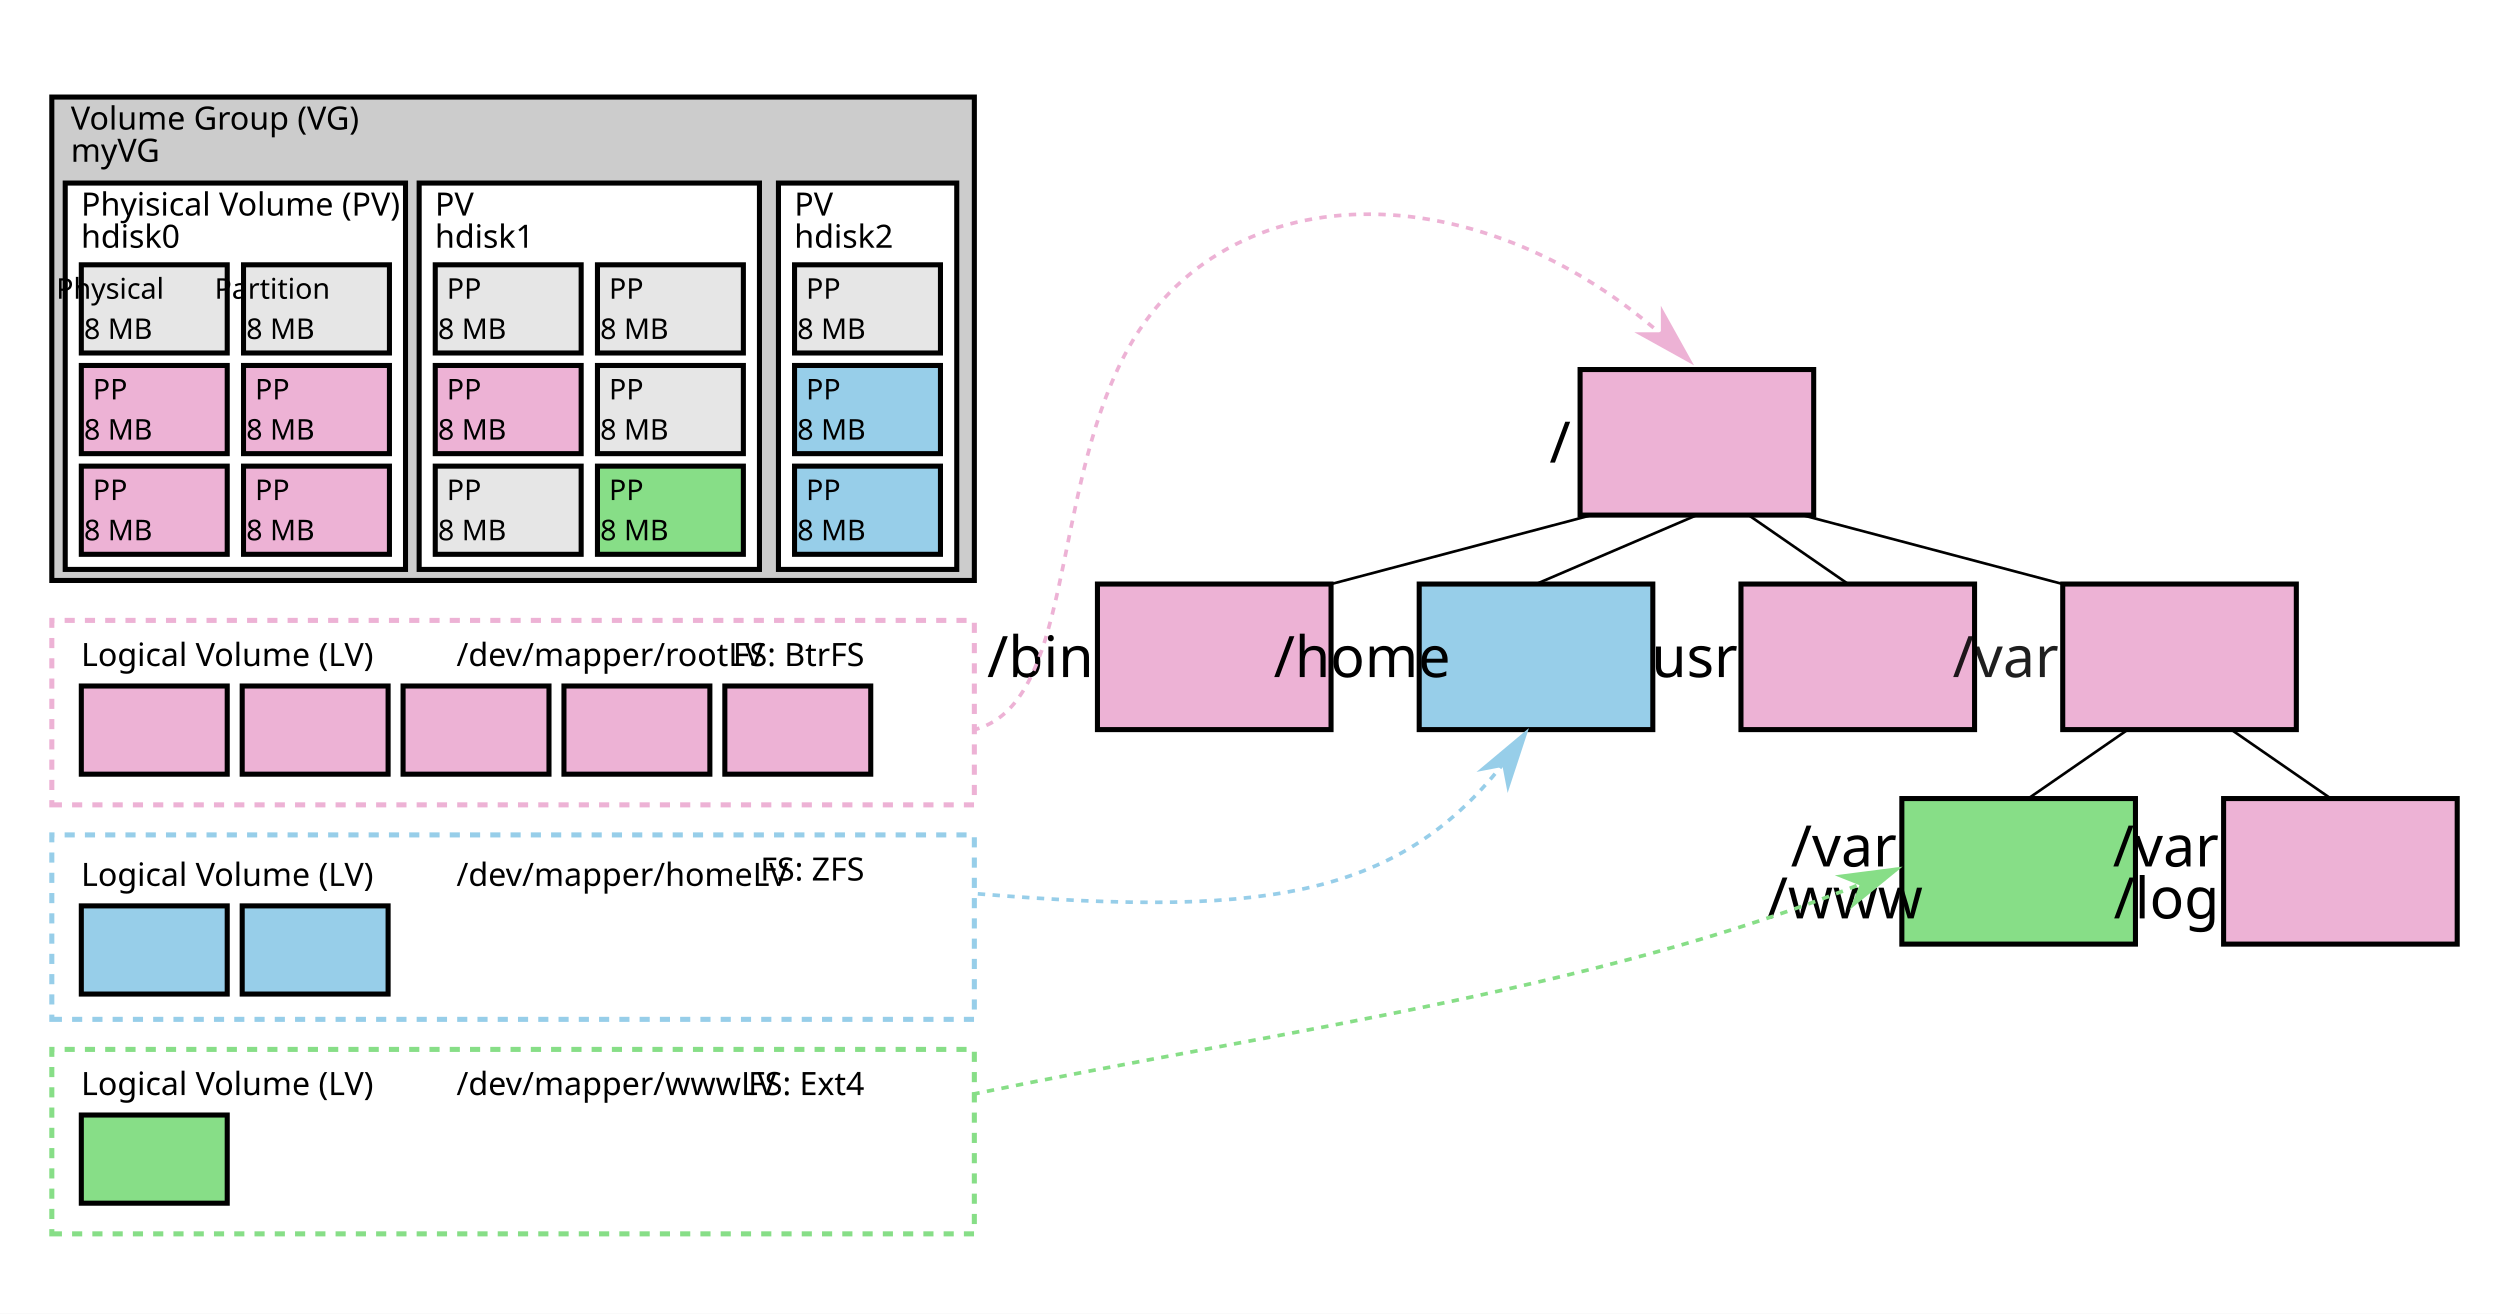
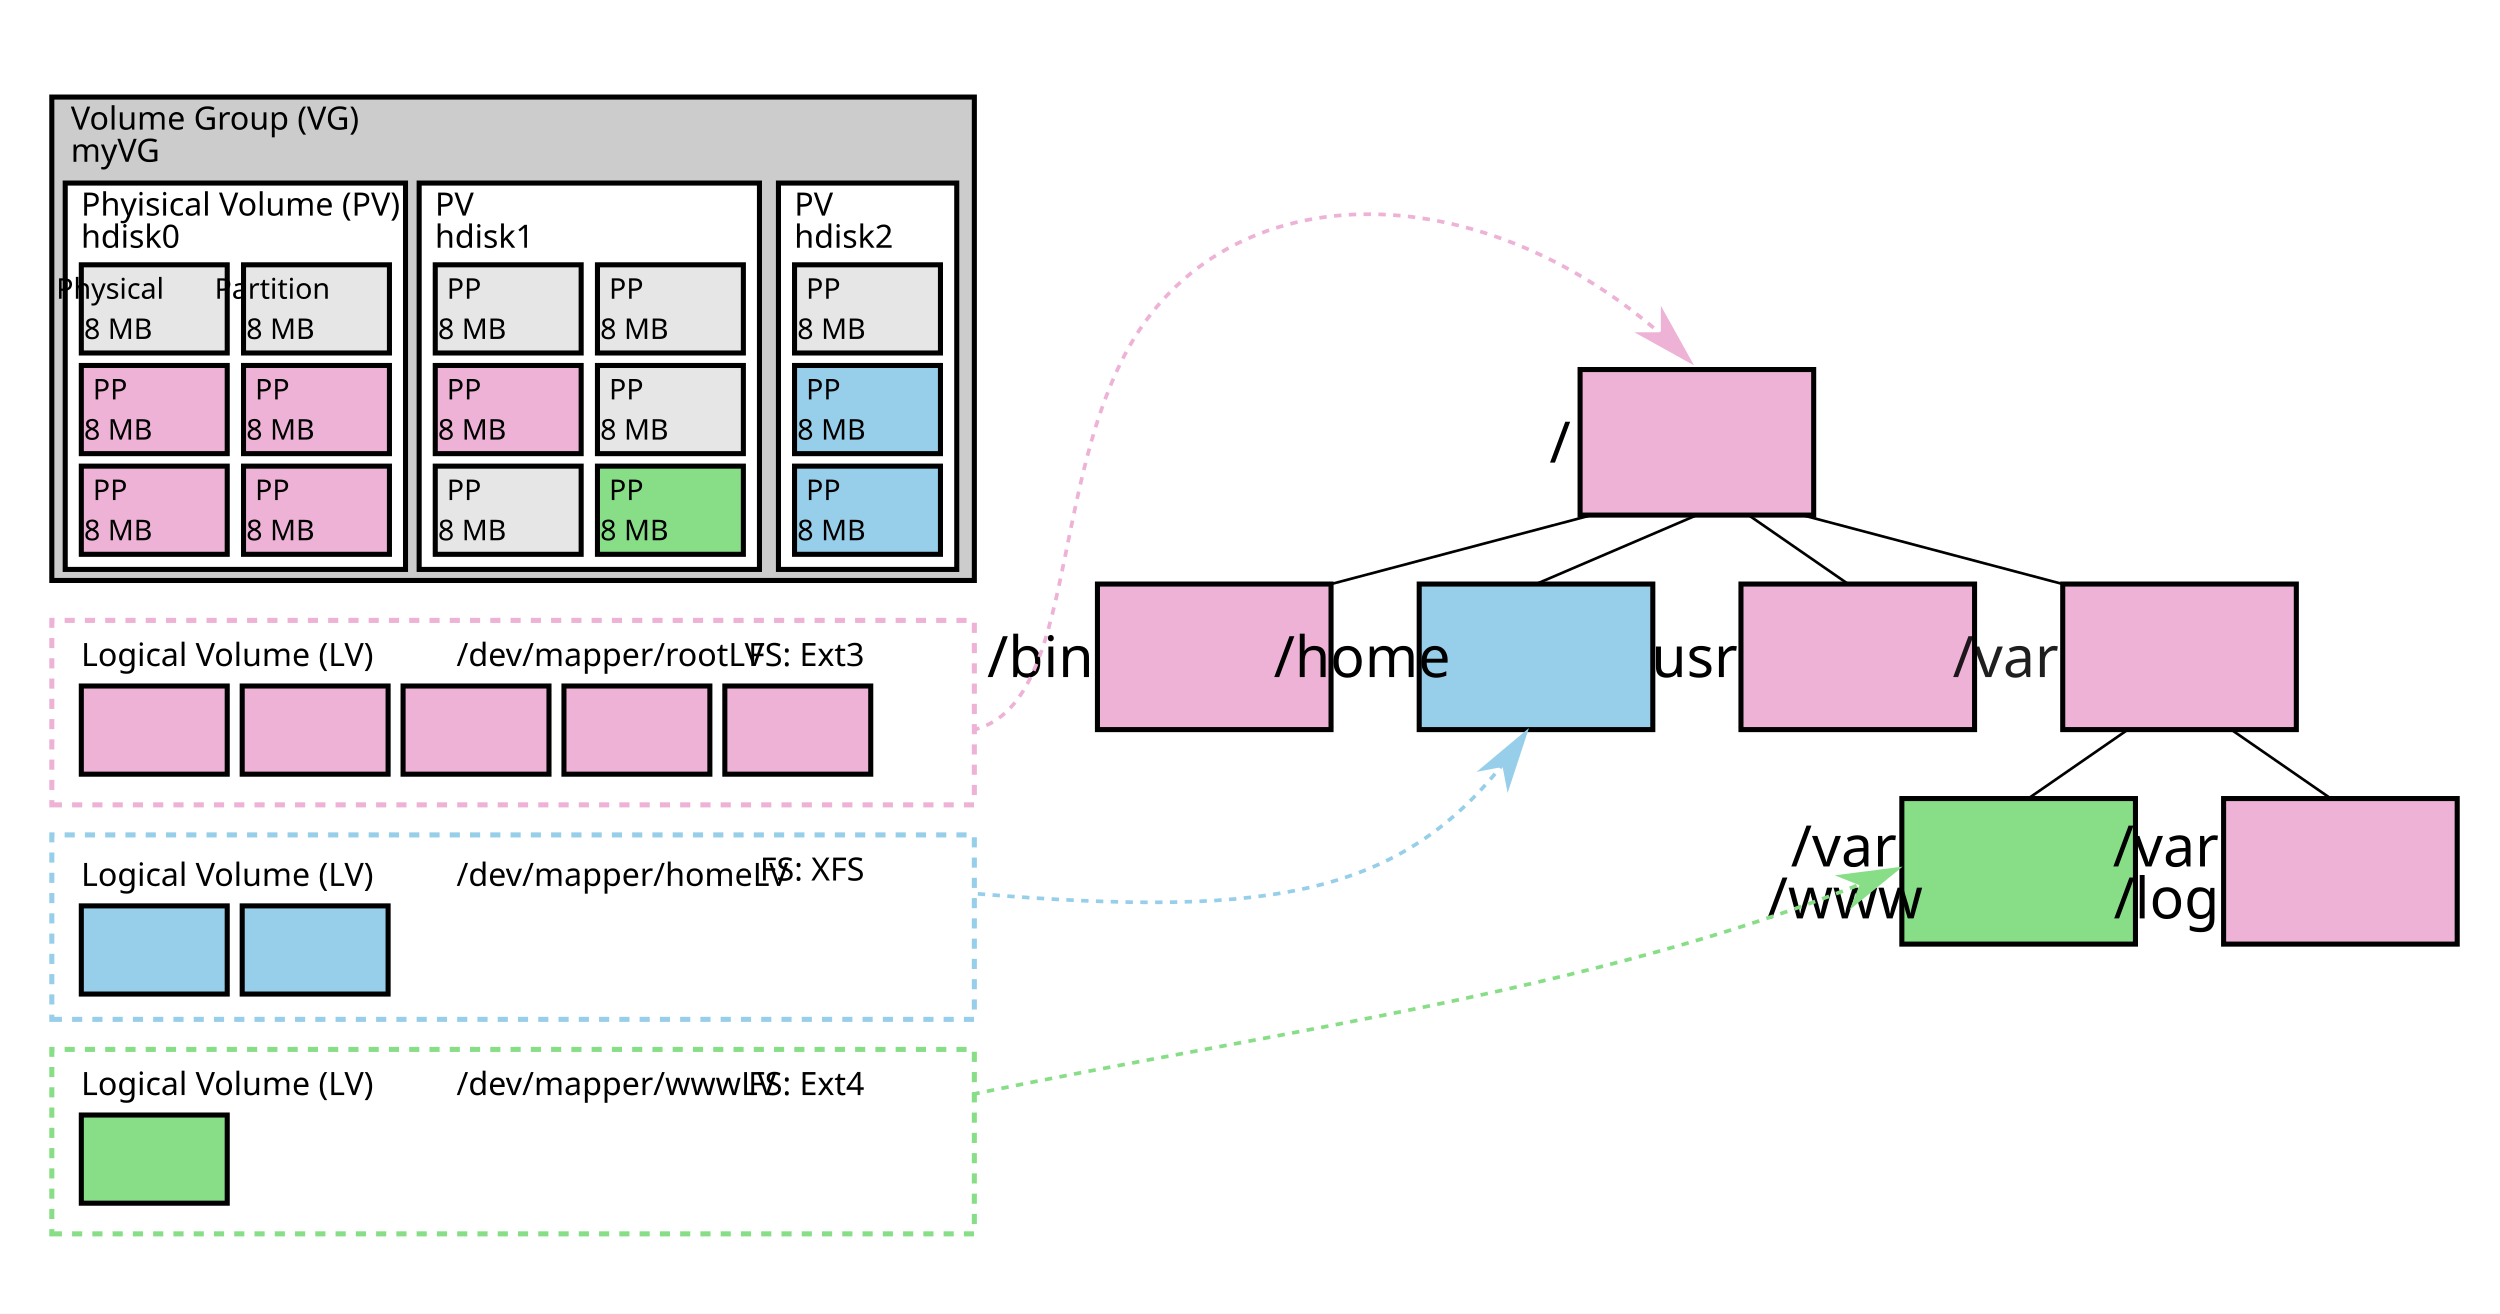
<svg xmlns="http://www.w3.org/2000/svg" width="246.69mm" height="129.626mm" viewBox="0 0 246.69 129.626" version="1.1" id="svg1640">
  <defs id="defs1634">
    <marker style="overflow:visible" id="marker5294" refX="0" refY="0" orient="auto">
      <path transform="matrix(-0.8,0,0,-0.8,-10,0)" style="fill:#edb2d5;fill-opacity:1;fill-rule:evenodd;stroke:#edb2d5;stroke-width:1pt;stroke-opacity:1" d="M 0,0 5,-5 -12.5,0 5,5 Z" id="path5292" />
    </marker>
    <marker style="overflow:visible" id="marker5272" refX="0" refY="0" orient="auto">
      <path transform="matrix(-0.8,0,0,-0.8,-10,0)" style="fill:#87de87;fill-opacity:1;fill-rule:evenodd;stroke:#87de87;stroke-width:1pt;stroke-opacity:1" d="M 0,0 5,-5 -12.5,0 5,5 Z" id="path5270" />
    </marker>
    <marker orient="auto" refY="0" refX="0" id="Arrow1Lend" style="overflow:visible">
      <path id="path2198" d="M 0,0 5,-5 -12.5,0 5,5 Z" style="fill:#97cee9;fill-opacity:1;fill-rule:evenodd;stroke:#97cee9;stroke-width:1pt;stroke-opacity:1" transform="matrix(-0.8,0,0,-0.8,-10,0)" />
    </marker>
  </defs>
  <g id="layer1" transform="translate(-33.94323,-164.4666)">
    <g id="g5207">
      <rect y="164.467" x="33.943" height="129.626" width="246.69" id="rect4825" style="opacity:1;fill:#ffffff;fill-opacity:1;stroke:none;stroke-width:0.5;stroke-miterlimit:4;stroke-dasharray:1, 1;stroke-dashoffset:0;stroke-opacity:1" />
      <g transform="translate(118.5597,-31.07307)" id="g4904">
        <rect style="opacity:1;fill:#edb2d5;fill-opacity:1;stroke:#000000;stroke-width:0.5;stroke-miterlimit:4;stroke-dasharray:none;stroke-dashoffset:0;stroke-opacity:1" id="rect21676" width="23.051" height="14.363" x="71.3" y="232.004" />
        <text xml:space="preserve" x="82.824" y="241.184" id="text21680">
          <tspan id="tspan21678" style="font-style:normal;font-variant:normal;font-weight:normal;font-stretch:normal;font-size:5.644px;line-height:0;font-family:'Avenir LT 45 Book';-inkscape-font-specification:'Avenir LT 45 Book, ';text-align:center;text-anchor:middle" x="82.824" y="241.184">/</tspan>
        </text>
        <g id="g4813">
          <rect style="opacity:1;fill:#edb2d5;fill-opacity:1;stroke:#000000;stroke-width:0.5;stroke-miterlimit:4;stroke-dasharray:none;stroke-dashoffset:0;stroke-opacity:1" id="rect21670" width="23.051" height="14.363" x="23.675" y="253.171" />
          <text xml:space="preserve" x="35.199" y="262.351" id="text21684" style="font-style:normal;font-variant:normal;font-weight:normal;font-stretch:normal;font-family:'Envy Code R';-inkscape-font-specification:'Envy Code R'">
            <tspan id="tspan21682" style="font-style:normal;font-variant:normal;font-weight:normal;font-stretch:normal;font-size:5.644px;line-height:0;font-family:'Envy Code R';-inkscape-font-specification:'Envy Code R';text-align:center;text-anchor:middle" x="35.199" y="262.351">/bin</tspan>
          </text>
        </g>
        <g id="g4779" transform="translate(31.75)">
          <rect y="253.171" x="55.425" height="14.363" width="23.051" id="rect21672" style="opacity:1;fill:#edb2d5;fill-opacity:1;stroke:#000000;stroke-width:0.5;stroke-miterlimit:4;stroke-dasharray:none;stroke-dashoffset:0;stroke-opacity:1" />
          <text id="text21688" y="262.351" x="66.949" xml:space="preserve" style="font-style:normal;font-variant:normal;font-weight:normal;font-stretch:normal;font-family:'Envy Code R';-inkscape-font-specification:'Envy Code R'">
            <tspan y="262.351" x="66.949" style="font-style:normal;font-variant:normal;font-weight:normal;font-stretch:normal;font-size:5.644px;line-height:0;font-family:'Envy Code R';-inkscape-font-specification:'Envy Code R';text-align:center;text-anchor:middle" id="tspan21686">/usr</tspan>
          </text>
        </g>
        <g id="g4784" transform="translate(-31.75)">
          <rect y="253.171" x="87.175" height="14.363" width="23.051" id="rect21702" style="opacity:1;fill:#97cee9;fill-opacity:1;stroke:#000000;stroke-width:0.5;stroke-miterlimit:4;stroke-dasharray:none;stroke-dashoffset:0;stroke-opacity:1" />
          <text xml:space="preserve" x="98.699" y="262.351" id="text21692" style="font-style:normal;font-variant:normal;font-weight:normal;font-stretch:normal;font-family:'Envy Code R';-inkscape-font-specification:'Envy Code R'">
            <tspan id="tspan21690" style="font-style:normal;font-variant:normal;font-weight:normal;font-stretch:normal;font-size:5.644px;line-height:0;font-family:'Envy Code R';-inkscape-font-specification:'Envy Code R';text-align:center;text-anchor:middle" x="98.699" y="262.351">/home</tspan>
          </text>
        </g>
        <g id="g2755-0" transform="translate(39.68751,74.08334)">
          <path style="fill:none;fill-rule:evenodd;stroke:#000000;stroke-width:0.265px;stroke-linecap:butt;stroke-linejoin:miter;stroke-opacity:1" d="M 32.753,172.284 7.039,179.088" id="path2742-6" />
          <path style="fill:none;fill-rule:evenodd;stroke:#000000;stroke-width:0.265px;stroke-linecap:butt;stroke-linejoin:miter;stroke-opacity:1" d="m 48.232,172.284 9.839,6.804" id="path2744-26" />
          <path id="path2750-1" d="m 43.139,172.284 -15.875,6.804" style="fill:none;fill-rule:evenodd;stroke:#000000;stroke-width:0.265px;stroke-linecap:butt;stroke-linejoin:miter;stroke-opacity:1" />
          <path id="path4823" d="m 53.524,172.284 25.714,6.804" style="fill:none;fill-rule:evenodd;stroke:#000000;stroke-width:0.265px;stroke-linecap:butt;stroke-linejoin:miter;stroke-opacity:1" />
        </g>
        <g id="g4808" transform="translate(31.75)">
          <rect y="274.338" x="71.3" height="14.363" width="23.051" id="rect21696" style="opacity:1;fill:#87de87;fill-opacity:1;stroke:#000000;stroke-width:0.5;stroke-miterlimit:4;stroke-dasharray:none;stroke-dashoffset:0;stroke-opacity:1" />
          <text id="text21710" y="286.163" x="82.824" xml:space="preserve" style="font-style:normal;font-variant:normal;font-weight:normal;font-stretch:normal;font-family:'Envy Code R';-inkscape-font-specification:'Envy Code R'">
            <tspan y="286.163" x="82.824" style="font-style:normal;font-variant:normal;font-weight:normal;font-stretch:normal;font-size:5.644px;line-height:0;font-family:'Envy Code R';-inkscape-font-specification:'Envy Code R';text-align:center;text-anchor:middle" id="tspan21708">/www</tspan>
          </text>
          <text style="font-style:normal;font-variant:normal;font-weight:normal;font-stretch:normal;font-size:12px;font-family:'Envy Code R';-inkscape-font-specification:'Envy Code R';stroke-width:1" xml:space="preserve" x="82.725" y="281.041" id="text21692-8">
            <tspan id="tspan21690-4" style="font-style:normal;font-variant:normal;font-weight:normal;font-stretch:normal;font-size:5.644px;line-height:0;font-family:'Envy Code R';-inkscape-font-specification:'Envy Code R';text-align:center;text-anchor:middle;stroke-width:1" x="82.725" y="281.041">/var</tspan>
          </text>
        </g>
        <g id="g4801" transform="translate(31.75)">
          <rect y="274.338" x="103.05" height="14.363" width="23.051" id="rect21700" style="opacity:1;fill:#edb2d5;fill-opacity:1;stroke:#000000;stroke-width:0.5;stroke-miterlimit:4;stroke-dasharray:none;stroke-dashoffset:0;stroke-opacity:1" />
          <text id="text21718" y="286.163" x="114.574" xml:space="preserve" style="font-style:normal;font-variant:normal;font-weight:normal;font-stretch:normal;font-family:'Envy Code R';-inkscape-font-specification:'Envy Code R'">
            <tspan y="286.163" x="114.574" style="font-style:normal;font-variant:normal;font-weight:normal;font-stretch:normal;font-size:5.644px;line-height:0;font-family:'Envy Code R';-inkscape-font-specification:'Envy Code R';text-align:center;text-anchor:middle" id="tspan21716">/log</tspan>
          </text>
          <text style="font-style:normal;font-variant:normal;font-weight:normal;font-stretch:normal;font-size:12px;font-family:'Envy Code R';-inkscape-font-specification:'Envy Code R';stroke-width:1" xml:space="preserve" x="114.503" y="281.041" id="text21772">
            <tspan id="tspan21770" style="font-style:normal;font-variant:normal;font-weight:normal;font-stretch:normal;font-size:5.644px;line-height:0;font-family:'Envy Code R';-inkscape-font-specification:'Envy Code R';text-align:center;text-anchor:middle;stroke-width:1" x="114.503" y="281.041">/var</tspan>
          </text>
        </g>
        <path style="fill:none;fill-rule:evenodd;stroke:#000000;stroke-width:0.265px;stroke-linecap:butt;stroke-linejoin:miter;stroke-opacity:1" d="m 125.357,267.534 -9.839,6.804" id="path2742-7" />
        <path style="fill:none;fill-rule:evenodd;stroke:#000000;stroke-width:0.265px;stroke-linecap:butt;stroke-linejoin:miter;stroke-opacity:1" d="m 135.545,267.534 9.839,6.804" id="path2744-9" />
        <g transform="translate(63.5)" id="g4821" style="fill:#ff2727;fill-opacity:0.282">
          <rect style="opacity:1;fill:#edb2d5;fill-opacity:1;stroke:#000000;stroke-width:0.5;stroke-miterlimit:4;stroke-dasharray:none;stroke-dashoffset:0;stroke-opacity:1" id="rect4815" width="23.051" height="14.363" x="55.425" y="253.171" />
          <text xml:space="preserve" x="66.949" y="262.351" id="text4819" style="font-style:normal;font-variant:normal;font-weight:normal;font-stretch:normal;font-family:'Envy Code R';-inkscape-font-specification:'Envy Code R';fill:#000000;fill-opacity:0.877">
            <tspan id="tspan4817" style="font-style:normal;font-variant:normal;font-weight:normal;font-stretch:normal;font-size:5.644px;line-height:0;font-family:'Envy Code R';-inkscape-font-specification:'Envy Code R';text-align:center;text-anchor:middle;fill:#000000;fill-opacity:0.877" x="66.949" y="262.351">/var</tspan>
          </text>
        </g>
      </g>
      <g id="g5015">
        <path style="opacity:1;fill:#cccccc;fill-opacity:1;stroke:#000000;stroke-width:0.5;stroke-miterlimit:4;stroke-dasharray:none;stroke-dashoffset:0;stroke-opacity:1" d="m 39.056,174.044 h 91.032 v 47.701 H 39.056 Z" id="rect21572" />
        <text id="text21576" y="177.253" x="40.933" xml:space="preserve" style="font-size:3.175px;text-align:start;text-anchor:start;stroke-width:1">
          <tspan y="177.253" x="40.933" style="font-style:normal;font-variant:normal;font-weight:normal;font-stretch:normal;font-size:3.175px;line-height:0;font-family:'Avenir LT 45 Book';-inkscape-font-specification:'Avenir LT 45 Book, ';text-align:start;text-anchor:start;stroke-width:1" id="tspan21574">Volume Group (VG)</tspan>
        </text>
        <path id="path4297" d="m 40.379,182.53 h 33.579 v 38.125 H 40.379 Z" style="opacity:1;fill:#ffffff;fill-opacity:1;stroke:#000000;stroke-width:0.5;stroke-miterlimit:4;stroke-dasharray:none;stroke-dashoffset:0;stroke-opacity:1" />
        <path style="opacity:1;fill:#ffffff;fill-opacity:1;stroke:#000000;stroke-width:0.5;stroke-miterlimit:4;stroke-dasharray:none;stroke-dashoffset:0;stroke-opacity:1" d="m 75.304,182.53 h 33.579 v 38.125 H 75.304 Z" id="path4299" />
        <path id="path4301" d="m 110.758,182.53 h 17.593 v 38.125 h -17.593 z" style="opacity:1;fill:#ffffff;fill-opacity:1;stroke:#000000;stroke-width:0.5;stroke-miterlimit:4;stroke-dasharray:none;stroke-dashoffset:0;stroke-opacity:1" />
        <path style="opacity:1;fill:#edb2d5;fill-opacity:1;stroke:#000000;stroke-width:0.5;stroke-miterlimit:4;stroke-dasharray:none;stroke-dashoffset:0;stroke-opacity:1" d="m 41.967,210.463 h 14.398 v 8.701 h -14.398 z" id="path4303" />
        <path id="path4305" d="m 57.973,210.463 h 14.398 v 8.701 H 57.973 Z" style="opacity:1;fill:#edb2d5;fill-opacity:1;stroke:#000000;stroke-width:0.5;stroke-miterlimit:4;stroke-dasharray:none;stroke-dashoffset:0;stroke-opacity:1" />
        <path id="path4307" d="m 41.967,200.53 h 14.398 v 8.701 h -14.398 z" style="opacity:1;fill:#edb2d5;fill-opacity:1;stroke:#000000;stroke-width:0.5;stroke-miterlimit:4;stroke-dasharray:none;stroke-dashoffset:0;stroke-opacity:1" />
        <path style="opacity:1;fill:#edb2d5;fill-opacity:1;stroke:#000000;stroke-width:0.5;stroke-miterlimit:4;stroke-dasharray:none;stroke-dashoffset:0;stroke-opacity:1" d="m 57.973,200.53 h 14.398 v 8.701 H 57.973 Z" id="path4309" />
        <path style="opacity:1;fill:#e6e6e6;fill-opacity:1;stroke:#000000;stroke-width:0.5;stroke-miterlimit:4;stroke-dasharray:none;stroke-dashoffset:0;stroke-opacity:1" d="m 41.967,190.597 h 14.398 v 8.701 h -14.398 z" id="path4311" />
        <path id="path4313" d="m 57.973,190.597 h 14.398 v 8.701 H 57.973 Z" style="opacity:1;fill:#e6e6e6;fill-opacity:1;stroke:#000000;stroke-width:0.5;stroke-miterlimit:4;stroke-dasharray:none;stroke-dashoffset:0;stroke-opacity:1" />
        <path style="opacity:1;fill:#e6e6e6;fill-opacity:1;stroke:#000000;stroke-width:0.5;stroke-miterlimit:4;stroke-dasharray:none;stroke-dashoffset:0;stroke-opacity:1" d="m 76.892,210.463 h 14.398 v 8.701 h -14.398 z" id="path4303-3" />
        <path id="path4305-5" d="m 92.898,210.463 h 14.398 v 8.701 H 92.898 Z" style="opacity:1;fill:#87de87;fill-opacity:1;stroke:#000000;stroke-width:0.5;stroke-miterlimit:4;stroke-dasharray:none;stroke-dashoffset:0;stroke-opacity:1" />
        <path id="path4307-6" d="m 76.892,200.53 h 14.398 v 8.701 h -14.398 z" style="opacity:1;fill:#edb2d5;fill-opacity:1;stroke:#000000;stroke-width:0.5;stroke-miterlimit:4;stroke-dasharray:none;stroke-dashoffset:0;stroke-opacity:1" />
        <path style="opacity:1;fill:#e6e6e6;fill-opacity:1;stroke:#000000;stroke-width:0.5;stroke-miterlimit:4;stroke-dasharray:none;stroke-dashoffset:0;stroke-opacity:1" d="m 92.898,200.53 h 14.398 v 8.701 H 92.898 Z" id="path4309-2" />
        <path style="opacity:1;fill:#e6e6e6;fill-opacity:1;stroke:#000000;stroke-width:0.5;stroke-miterlimit:4;stroke-dasharray:none;stroke-dashoffset:0;stroke-opacity:1" d="m 76.892,190.597 h 14.398 v 8.701 h -14.398 z" id="path4311-9" />
        <path id="path4313-1" d="m 92.898,190.597 h 14.398 v 8.701 H 92.898 Z" style="opacity:1;fill:#e6e6e6;fill-opacity:1;stroke:#000000;stroke-width:0.5;stroke-miterlimit:4;stroke-dasharray:none;stroke-dashoffset:0;stroke-opacity:1" />
        <path id="path4366" d="m 112.346,210.463 h 14.398 v 8.701 H 112.346 Z" style="opacity:1;fill:#97cee9;fill-opacity:1;stroke:#000000;stroke-width:0.5;stroke-miterlimit:4;stroke-dasharray:none;stroke-dashoffset:0;stroke-opacity:1" />
        <path style="opacity:1;fill:#97cee9;fill-opacity:1;stroke:#000000;stroke-width:0.5;stroke-miterlimit:4;stroke-dasharray:none;stroke-dashoffset:0;stroke-opacity:1" d="m 112.346,200.53 h 14.398 v 8.701 H 112.346 Z" id="path4370" />
        <path id="path4374" d="m 112.346,190.597 h 14.398 v 8.701 H 112.346 Z" style="opacity:1;fill:#e6e6e6;fill-opacity:1;stroke:#000000;stroke-width:0.5;stroke-miterlimit:4;stroke-dasharray:none;stroke-dashoffset:0;stroke-opacity:1" />
        <text style="font-size:3.175px;text-align:start;text-anchor:start;stroke-width:1" xml:space="preserve" x="41.941" y="185.738" id="text4430">
          <tspan id="tspan4428" style="font-style:normal;font-variant:normal;font-weight:normal;font-stretch:normal;font-size:3.175px;line-height:0;font-family:'Avenir LT 45 Book';-inkscape-font-specification:'Avenir LT 45 Book, ';text-align:start;text-anchor:start;stroke-width:1" x="41.941" y="185.738">Phyisical Volume (PV)</tspan>
        </text>
        <text id="text4434" y="185.738" x="76.866" xml:space="preserve" style="font-size:3.175px;text-align:start;text-anchor:start;stroke-width:1">
          <tspan y="185.738" x="76.866" style="font-style:normal;font-variant:normal;font-weight:normal;font-stretch:normal;font-size:3.175px;line-height:0;font-family:'Avenir LT 45 Book';-inkscape-font-specification:'Avenir LT 45 Book, ';text-align:start;text-anchor:start;stroke-width:1" id="tspan4432">PV</tspan>
        </text>
        <text style="font-size:3.175px;text-align:start;text-anchor:start;stroke-width:1" xml:space="preserve" x="112.32" y="185.738" id="text4438">
          <tspan id="tspan4436" style="font-style:normal;font-variant:normal;font-weight:normal;font-stretch:normal;font-size:3.175px;line-height:0;font-family:'Avenir LT 45 Book';-inkscape-font-specification:'Avenir LT 45 Book, ';text-align:start;text-anchor:start;stroke-width:1" x="112.32" y="185.738">PV</tspan>
        </text>
        <text style="font-style:normal;font-variant:normal;font-weight:normal;font-stretch:normal;font-size:3.175px;font-family:'Envy Code R';-inkscape-font-specification:'Envy Code R';text-align:start;text-anchor:start;stroke-width:1" xml:space="preserve" x="40.933" y="180.428" id="text4442">
          <tspan id="tspan4440" style="font-style:normal;font-variant:normal;font-weight:normal;font-stretch:normal;font-size:3.175px;line-height:0;font-family:'Envy Code R';-inkscape-font-specification:'Envy Code R';text-align:start;text-anchor:start;stroke-width:1" x="40.933" y="180.428">myVG</tspan>
        </text>
        <text id="text4446" y="188.913" x="41.941" xml:space="preserve" style="font-style:normal;font-variant:normal;font-weight:normal;font-stretch:normal;font-size:3.175px;font-family:'Envy Code R';-inkscape-font-specification:'Envy Code R';text-align:start;text-anchor:start;stroke-width:1">
          <tspan y="188.913" x="41.941" style="font-style:normal;font-variant:normal;font-weight:normal;font-stretch:normal;font-size:3.175px;line-height:0;font-family:'Envy Code R';-inkscape-font-specification:'Envy Code R';text-align:start;text-anchor:start;stroke-width:1" id="tspan4444">hdisk0</tspan>
        </text>
        <text style="font-style:normal;font-variant:normal;font-weight:normal;font-stretch:normal;font-size:3.175px;font-family:'Envy Code R';-inkscape-font-specification:'Envy Code R';text-align:start;text-anchor:start;stroke-width:1" xml:space="preserve" x="76.866" y="188.913" id="text4450">
          <tspan id="tspan4448" style="font-style:normal;font-variant:normal;font-weight:normal;font-stretch:normal;font-size:3.175px;line-height:0;font-family:'Envy Code R';-inkscape-font-specification:'Envy Code R';text-align:start;text-anchor:start;stroke-width:1" x="76.866" y="188.913">hdisk1</tspan>
        </text>
        <text id="text4454" y="188.913" x="112.32" xml:space="preserve" style="font-style:normal;font-variant:normal;font-weight:normal;font-stretch:normal;font-size:3.175px;font-family:'Envy Code R';-inkscape-font-specification:'Envy Code R';text-align:start;text-anchor:start;stroke-width:1">
          <tspan y="188.913" x="112.32" style="font-style:normal;font-variant:normal;font-weight:normal;font-stretch:normal;font-size:3.175px;line-height:0;font-family:'Envy Code R';-inkscape-font-specification:'Envy Code R';text-align:start;text-anchor:start;stroke-width:1" id="tspan4452">hdisk2</tspan>
        </text>
        <text id="text4462" y="193.945" x="49.175" xml:space="preserve" style="font-size:3.175px;text-align:center;text-anchor:middle;stroke-width:1">
          <tspan y="193.945" x="49.175" style="font-style:normal;font-variant:normal;font-weight:normal;font-stretch:normal;font-size:2.822px;line-height:0;font-family:'Avenir LT 45 Book';-inkscape-font-specification:'Avenir LT 45 Book, ';text-align:center;text-anchor:middle;stroke-width:1" id="tspan4464">Physical</tspan>
          <tspan y="197.914" x="49.175" style="font-style:normal;font-variant:normal;font-weight:normal;font-stretch:normal;font-size:2.822px;line-height:0;font-family:'Avenir LT 45 Book';-inkscape-font-specification:'Avenir LT 45 Book, ';text-align:center;text-anchor:middle;stroke-width:1" id="tspan4468">8 MB</tspan>
        </text>
        <text style="font-size:3.175px;text-align:center;text-anchor:middle;stroke-width:1" xml:space="preserve" x="49.175" y="203.878" id="text4474">
          <tspan id="tspan4470" style="font-style:normal;font-variant:normal;font-weight:normal;font-stretch:normal;font-size:2.822px;line-height:0;font-family:'Avenir LT 45 Book';-inkscape-font-specification:'Avenir LT 45 Book, ';text-align:center;text-anchor:middle;stroke-width:1" x="49.175" y="203.878">PP</tspan>
          <tspan id="tspan4472" style="font-style:normal;font-variant:normal;font-weight:normal;font-stretch:normal;font-size:2.822px;line-height:0;font-family:'Avenir LT 45 Book';-inkscape-font-specification:'Avenir LT 45 Book, ';text-align:center;text-anchor:middle;stroke-width:1" x="49.175" y="207.847">8 MB</tspan>
        </text>
        <text id="text4480" y="213.811" x="49.175" xml:space="preserve" style="font-size:3.175px;text-align:center;text-anchor:middle;stroke-width:1">
          <tspan y="213.811" x="49.175" style="font-style:normal;font-variant:normal;font-weight:normal;font-stretch:normal;font-size:2.822px;line-height:0;font-family:'Avenir LT 45 Book';-inkscape-font-specification:'Avenir LT 45 Book, ';text-align:center;text-anchor:middle;stroke-width:1" id="tspan4476">PP</tspan>
          <tspan y="217.78" x="49.175" style="font-style:normal;font-variant:normal;font-weight:normal;font-stretch:normal;font-size:2.822px;line-height:0;font-family:'Avenir LT 45 Book';-inkscape-font-specification:'Avenir LT 45 Book, ';text-align:center;text-anchor:middle;stroke-width:1" id="tspan4478">8 MB</tspan>
        </text>
        <text style="font-size:3.175px;text-align:center;text-anchor:middle;stroke-width:1" xml:space="preserve" x="65.182" y="193.945" id="text4486">
          <tspan id="tspan4482" style="font-style:normal;font-variant:normal;font-weight:normal;font-stretch:normal;font-size:2.822px;line-height:0;font-family:'Avenir LT 45 Book';-inkscape-font-specification:'Avenir LT 45 Book, ';text-align:center;text-anchor:middle;stroke-width:1" x="65.182" y="193.945">Partition</tspan>
          <tspan id="tspan4484" style="font-style:normal;font-variant:normal;font-weight:normal;font-stretch:normal;font-size:2.822px;line-height:0;font-family:'Avenir LT 45 Book';-inkscape-font-specification:'Avenir LT 45 Book, ';text-align:center;text-anchor:middle;stroke-width:1" x="65.182" y="197.914">8 MB</tspan>
        </text>
        <text id="text4492" y="203.878" x="65.182" xml:space="preserve" style="font-size:3.175px;text-align:center;text-anchor:middle;stroke-width:1">
          <tspan y="203.878" x="65.182" style="font-style:normal;font-variant:normal;font-weight:normal;font-stretch:normal;font-size:2.822px;line-height:0;font-family:'Avenir LT 45 Book';-inkscape-font-specification:'Avenir LT 45 Book, ';text-align:center;text-anchor:middle;stroke-width:1" id="tspan4488">PP</tspan>
          <tspan y="207.847" x="65.182" style="font-style:normal;font-variant:normal;font-weight:normal;font-stretch:normal;font-size:2.822px;line-height:0;font-family:'Avenir LT 45 Book';-inkscape-font-specification:'Avenir LT 45 Book, ';text-align:center;text-anchor:middle;stroke-width:1" id="tspan4490">8 MB</tspan>
        </text>
        <text style="font-size:3.175px;text-align:center;text-anchor:middle;stroke-width:1" xml:space="preserve" x="65.182" y="213.811" id="text4498">
          <tspan id="tspan4494" style="font-style:normal;font-variant:normal;font-weight:normal;font-stretch:normal;font-size:2.822px;line-height:0;font-family:'Avenir LT 45 Book';-inkscape-font-specification:'Avenir LT 45 Book, ';text-align:center;text-anchor:middle;stroke-width:1" x="65.182" y="213.811">PP</tspan>
          <tspan id="tspan4496" style="font-style:normal;font-variant:normal;font-weight:normal;font-stretch:normal;font-size:2.822px;line-height:0;font-family:'Avenir LT 45 Book';-inkscape-font-specification:'Avenir LT 45 Book, ';text-align:center;text-anchor:middle;stroke-width:1" x="65.182" y="217.78">8 MB</tspan>
        </text>
        <text id="text4504" y="193.945" x="84.1" xml:space="preserve" style="font-size:3.175px;text-align:center;text-anchor:middle;stroke-width:1">
          <tspan y="193.945" x="84.1" style="font-style:normal;font-variant:normal;font-weight:normal;font-stretch:normal;font-size:2.822px;line-height:0;font-family:'Avenir LT 45 Book';-inkscape-font-specification:'Avenir LT 45 Book, ';text-align:center;text-anchor:middle;stroke-width:1" id="tspan4500">PP</tspan>
          <tspan y="197.914" x="84.1" style="font-style:normal;font-variant:normal;font-weight:normal;font-stretch:normal;font-size:2.822px;line-height:0;font-family:'Avenir LT 45 Book';-inkscape-font-specification:'Avenir LT 45 Book, ';text-align:center;text-anchor:middle;stroke-width:1" id="tspan4502">8 MB</tspan>
        </text>
        <text style="font-size:3.175px;text-align:center;text-anchor:middle;stroke-width:1" xml:space="preserve" x="84.1" y="203.878" id="text4510">
          <tspan id="tspan4506" style="font-style:normal;font-variant:normal;font-weight:normal;font-stretch:normal;font-size:2.822px;line-height:0;font-family:'Avenir LT 45 Book';-inkscape-font-specification:'Avenir LT 45 Book, ';text-align:center;text-anchor:middle;stroke-width:1" x="84.1" y="203.878">PP</tspan>
          <tspan id="tspan4508" style="font-style:normal;font-variant:normal;font-weight:normal;font-stretch:normal;font-size:2.822px;line-height:0;font-family:'Avenir LT 45 Book';-inkscape-font-specification:'Avenir LT 45 Book, ';text-align:center;text-anchor:middle;stroke-width:1" x="84.1" y="207.847">8 MB</tspan>
        </text>
        <text id="text4516" y="213.811" x="84.1" xml:space="preserve" style="font-size:3.175px;text-align:center;text-anchor:middle;stroke-width:1">
          <tspan y="213.811" x="84.1" style="font-style:normal;font-variant:normal;font-weight:normal;font-stretch:normal;font-size:2.822px;line-height:0;font-family:'Avenir LT 45 Book';-inkscape-font-specification:'Avenir LT 45 Book, ';text-align:center;text-anchor:middle;stroke-width:1" id="tspan4512">PP</tspan>
          <tspan y="217.78" x="84.1" style="font-style:normal;font-variant:normal;font-weight:normal;font-stretch:normal;font-size:2.822px;line-height:0;font-family:'Avenir LT 45 Book';-inkscape-font-specification:'Avenir LT 45 Book, ';text-align:center;text-anchor:middle;stroke-width:1" id="tspan4514">8 MB</tspan>
        </text>
        <text style="font-size:3.175px;text-align:center;text-anchor:middle;stroke-width:1" xml:space="preserve" x="100.107" y="193.945" id="text4522">
          <tspan id="tspan4518" style="font-style:normal;font-variant:normal;font-weight:normal;font-stretch:normal;font-size:2.822px;line-height:0;font-family:'Avenir LT 45 Book';-inkscape-font-specification:'Avenir LT 45 Book, ';text-align:center;text-anchor:middle;stroke-width:1" x="100.107" y="193.945">PP</tspan>
          <tspan id="tspan4520" style="font-style:normal;font-variant:normal;font-weight:normal;font-stretch:normal;font-size:2.822px;line-height:0;font-family:'Avenir LT 45 Book';-inkscape-font-specification:'Avenir LT 45 Book, ';text-align:center;text-anchor:middle;stroke-width:1" x="100.107" y="197.914">8 MB</tspan>
        </text>
        <text id="text4528" y="203.878" x="100.107" xml:space="preserve" style="font-size:3.175px;text-align:center;text-anchor:middle;stroke-width:1">
          <tspan y="203.878" x="100.107" style="font-style:normal;font-variant:normal;font-weight:normal;font-stretch:normal;font-size:2.822px;line-height:0;font-family:'Avenir LT 45 Book';-inkscape-font-specification:'Avenir LT 45 Book, ';text-align:center;text-anchor:middle;stroke-width:1" id="tspan4524">PP</tspan>
          <tspan y="207.847" x="100.107" style="font-style:normal;font-variant:normal;font-weight:normal;font-stretch:normal;font-size:2.822px;line-height:0;font-family:'Avenir LT 45 Book';-inkscape-font-specification:'Avenir LT 45 Book, ';text-align:center;text-anchor:middle;stroke-width:1" id="tspan4526">8 MB</tspan>
        </text>
        <text style="font-size:3.175px;text-align:center;text-anchor:middle;stroke-width:1" xml:space="preserve" x="100.107" y="213.811" id="text4534">
          <tspan id="tspan4530" style="font-style:normal;font-variant:normal;font-weight:normal;font-stretch:normal;font-size:2.822px;line-height:0;font-family:'Avenir LT 45 Book';-inkscape-font-specification:'Avenir LT 45 Book, ';text-align:center;text-anchor:middle;stroke-width:1" x="100.107" y="213.811">PP</tspan>
          <tspan id="tspan4532" style="font-style:normal;font-variant:normal;font-weight:normal;font-stretch:normal;font-size:2.822px;line-height:0;font-family:'Avenir LT 45 Book';-inkscape-font-specification:'Avenir LT 45 Book, ';text-align:center;text-anchor:middle;stroke-width:1" x="100.107" y="217.78">8 MB</tspan>
        </text>
        <text id="text4540" y="193.945" x="119.555" xml:space="preserve" style="font-size:3.175px;text-align:center;text-anchor:middle;stroke-width:1">
          <tspan y="193.945" x="119.555" style="font-style:normal;font-variant:normal;font-weight:normal;font-stretch:normal;font-size:2.822px;line-height:0;font-family:'Avenir LT 45 Book';-inkscape-font-specification:'Avenir LT 45 Book, ';text-align:center;text-anchor:middle;stroke-width:1" id="tspan4536">PP</tspan>
          <tspan y="197.914" x="119.555" style="font-style:normal;font-variant:normal;font-weight:normal;font-stretch:normal;font-size:2.822px;line-height:0;font-family:'Avenir LT 45 Book';-inkscape-font-specification:'Avenir LT 45 Book, ';text-align:center;text-anchor:middle;stroke-width:1" id="tspan4538">8 MB</tspan>
        </text>
        <text style="font-size:3.175px;text-align:center;text-anchor:middle;stroke-width:1" xml:space="preserve" x="119.555" y="203.878" id="text4546">
          <tspan id="tspan4542" style="font-style:normal;font-variant:normal;font-weight:normal;font-stretch:normal;font-size:2.822px;line-height:0;font-family:'Avenir LT 45 Book';-inkscape-font-specification:'Avenir LT 45 Book, ';text-align:center;text-anchor:middle;stroke-width:1" x="119.555" y="203.878">PP</tspan>
          <tspan id="tspan4544" style="font-style:normal;font-variant:normal;font-weight:normal;font-stretch:normal;font-size:2.822px;line-height:0;font-family:'Avenir LT 45 Book';-inkscape-font-specification:'Avenir LT 45 Book, ';text-align:center;text-anchor:middle;stroke-width:1" x="119.555" y="207.847">8 MB</tspan>
        </text>
        <text id="text4552" y="213.811" x="119.555" xml:space="preserve" style="font-size:3.175px;text-align:center;text-anchor:middle;stroke-width:1">
          <tspan y="213.811" x="119.555" style="font-style:normal;font-variant:normal;font-weight:normal;font-stretch:normal;font-size:2.822px;line-height:0;font-family:'Avenir LT 45 Book';-inkscape-font-specification:'Avenir LT 45 Book, ';text-align:center;text-anchor:middle;stroke-width:1" id="tspan4548">PP</tspan>
          <tspan y="217.78" x="119.555" style="font-style:normal;font-variant:normal;font-weight:normal;font-stretch:normal;font-size:2.822px;line-height:0;font-family:'Avenir LT 45 Book';-inkscape-font-specification:'Avenir LT 45 Book, ';text-align:center;text-anchor:middle;stroke-width:1" id="tspan4550">8 MB</tspan>
        </text>
        <g id="g5244">
          <path style="opacity:1;fill:#ffffff;fill-opacity:1;stroke:#edb2d5;stroke-width:0.5;stroke-miterlimit:4;stroke-dasharray:1, 1;stroke-dashoffset:0;stroke-opacity:1" d="M 39.056,243.886 H 130.088 V 225.685 H 39.056 Z" id="path4562" />
          <path style="opacity:1;fill:#edb2d5;fill-opacity:1;stroke:#000000;stroke-width:0.5;stroke-miterlimit:4;stroke-dasharray:none;stroke-dashoffset:0;stroke-opacity:1" d="m 41.967,232.159 h 14.398 v 8.701 h -14.398 z" id="path4398" />
          <path id="path4400" d="m 57.842,232.159 h 14.398 v 8.701 h -14.398 z" style="opacity:1;fill:#edb2d5;fill-opacity:1;stroke:#000000;stroke-width:0.5;stroke-miterlimit:4;stroke-dasharray:none;stroke-dashoffset:0;stroke-opacity:1" />
          <path style="opacity:1;fill:#edb2d5;fill-opacity:1;stroke:#000000;stroke-width:0.5;stroke-miterlimit:4;stroke-dasharray:none;stroke-dashoffset:0;stroke-opacity:1" d="m 73.717,232.159 h 14.398 v 8.701 h -14.398 z" id="path4402" />
          <path id="path4404" d="m 89.592,232.159 h 14.398 v 8.701 H 89.592 Z" style="opacity:1;fill:#edb2d5;fill-opacity:1;stroke:#000000;stroke-width:0.5;stroke-miterlimit:4;stroke-dasharray:none;stroke-dashoffset:0;stroke-opacity:1" />
          <path style="opacity:1;fill:#edb2d5;fill-opacity:1;stroke:#000000;stroke-width:0.5;stroke-miterlimit:4;stroke-dasharray:none;stroke-dashoffset:0;stroke-opacity:1" d="m 105.467,232.159 h 14.398 v 8.701 h -14.398 z" id="path4406" />
          <text style="font-size:3.175px;text-align:start;text-anchor:start;stroke-width:1" xml:space="preserve" x="41.941" y="230.188" id="text4556">
            <tspan id="tspan4554" style="font-style:normal;font-variant:normal;font-weight:normal;font-stretch:normal;font-size:3.175px;line-height:0;font-family:'Avenir LT 45 Book';-inkscape-font-specification:'Avenir LT 45 Book, ';text-align:start;text-anchor:start;stroke-width:1" x="41.941" y="230.188">Logical Volume (LV)</tspan>
          </text>
          <text id="text4560" y="230.188" x="78.983" xml:space="preserve" style="font-size:3.175px;text-align:start;text-anchor:start;stroke-width:1">
            <tspan y="230.188" x="78.983" style="font-style:normal;font-variant:normal;font-weight:normal;font-stretch:normal;font-size:3.175px;line-height:0;font-family:'Envy Code R';-inkscape-font-specification:'Envy Code R';text-align:start;text-anchor:start;stroke-width:1" id="tspan4558">/dev/mapper/rootLV</tspan>
          </text>
          <text id="text4595" y="230.188" x="127.972" xml:space="preserve" style="font-size:3.175px;text-align:end;text-anchor:end;stroke-width:1">
-             <tspan y="230.188" x="127.972" style="font-style:normal;font-variant:normal;font-weight:normal;font-stretch:normal;font-size:3.175px;line-height:0;font-family:'Avenir LT 45 Book';-inkscape-font-specification:'Avenir LT 45 Book, ';text-align:end;text-anchor:end;stroke-width:1" id="tspan4593">FS: BtrFS</tspan>
+             <tspan y="230.188" x="127.972" style="font-style:normal;font-variant:normal;font-weight:normal;font-stretch:normal;font-size:3.175px;line-height:0;font-family:'Avenir LT 45 Book';-inkscape-font-specification:'Avenir LT 45 Book, ';text-align:end;text-anchor:end;stroke-width:1" id="tspan4593">FS: Ext3</tspan>
          </text>
        </g>
        <g id="g5230" transform="translate(0,21.16667)">
          <path id="path4581" d="M 39.056,265.052 H 130.088 V 246.851 H 39.056 Z" style="opacity:1;fill:#ffffff;fill-opacity:1;stroke:#87de87;stroke-width:0.5;stroke-miterlimit:4;stroke-dasharray:1, 1;stroke-dashoffset:0;stroke-opacity:1" />
          <path id="path4408" d="m 41.967,253.326 h 14.398 v 8.701 h -14.398 z" style="opacity:1;fill:#87de87;fill-opacity:1;stroke:#000000;stroke-width:0.5;stroke-miterlimit:4;stroke-dasharray:none;stroke-dashoffset:0;stroke-opacity:1" />
          <text id="text4575" y="251.355" x="41.941" xml:space="preserve" style="font-size:3.175px;text-align:start;text-anchor:start;stroke-width:1">
            <tspan y="251.355" x="41.941" style="font-style:normal;font-variant:normal;font-weight:normal;font-stretch:normal;font-size:3.175px;line-height:0;font-family:'Avenir LT 45 Book';-inkscape-font-specification:'Avenir LT 45 Book, ';text-align:start;text-anchor:start;stroke-width:1" id="tspan4573">Logical Volume (LV)</tspan>
          </text>
          <text style="font-size:3.175px;text-align:start;text-anchor:start;stroke-width:1" xml:space="preserve" x="78.983" y="251.355" id="text4579">
            <tspan id="tspan4577" style="font-style:normal;font-variant:normal;font-weight:normal;font-stretch:normal;font-size:3.175px;line-height:0;font-family:'Envy Code R';-inkscape-font-specification:'Envy Code R';text-align:start;text-anchor:start;stroke-width:1" x="78.983" y="251.355">/dev/mapper/wwwLV</tspan>
          </text>
          <text style="font-size:3.175px;text-align:end;text-anchor:end;stroke-width:1" xml:space="preserve" x="127.972" y="251.355" id="text4599">
            <tspan id="tspan4597" style="font-style:normal;font-variant:normal;font-weight:normal;font-stretch:normal;font-size:3.175px;line-height:0;font-family:'Avenir LT 45 Book';-inkscape-font-specification:'Avenir LT 45 Book, ';text-align:end;text-anchor:end;stroke-width:1" x="127.972" y="251.355">FS: Ext4</tspan>
          </text>
        </g>
        <g id="g5220" transform="translate(0,-21.16667)">
          <path style="opacity:1;fill:#ffffff;fill-opacity:1;stroke:#97cee9;stroke-width:0.5;stroke-miterlimit:4;stroke-dasharray:1, 1;stroke-dashoffset:0;stroke-opacity:1" d="M 39.056,286.219 H 130.088 V 268.018 H 39.056 Z" id="path4591" />
          <path style="opacity:1;fill:#97cee9;fill-opacity:1;stroke:#000000;stroke-width:0.5;stroke-miterlimit:4;stroke-dasharray:none;stroke-dashoffset:0;stroke-opacity:1" d="m 41.967,275.022 h 14.398 v 8.701 h -14.398 z" id="path4418" />
          <path id="path4420" d="m 57.842,275.022 h 14.398 v 8.701 h -14.398 z" style="opacity:1;fill:#97cee9;fill-opacity:1;stroke:#000000;stroke-width:0.5;stroke-miterlimit:4;stroke-dasharray:none;stroke-dashoffset:0;stroke-opacity:1" />
          <text style="font-size:3.175px;text-align:start;text-anchor:start;stroke-width:1" xml:space="preserve" x="41.941" y="273.051" id="text4585">
            <tspan id="tspan4583" style="font-style:normal;font-variant:normal;font-weight:normal;font-stretch:normal;font-size:3.175px;line-height:0;font-family:'Avenir LT 45 Book';-inkscape-font-specification:'Avenir LT 45 Book, ';text-align:start;text-anchor:start;stroke-width:1" x="41.941" y="273.051">Logical Volume (LV)</tspan>
          </text>
          <text id="text4589" y="273.051" x="78.983" xml:space="preserve" style="font-size:3.175px;text-align:start;text-anchor:start;stroke-width:1">
            <tspan y="273.051" x="78.983" style="font-style:normal;font-variant:normal;font-weight:normal;font-stretch:normal;font-size:3.175px;line-height:0;font-family:'Envy Code R';-inkscape-font-specification:'Envy Code R';text-align:start;text-anchor:start;stroke-width:1" id="tspan4587">/dev/mapper/homeLV</tspan>
          </text>
          <text id="text4603" y="272.522" x="127.972" xml:space="preserve" style="font-size:3.175px;text-align:end;text-anchor:end;stroke-width:1">
-             <tspan y="272.522" x="127.972" style="font-style:normal;font-variant:normal;font-weight:normal;font-stretch:normal;font-size:3.175px;line-height:0;font-family:'Avenir LT 45 Book';-inkscape-font-specification:'Avenir LT 45 Book, ';text-align:end;text-anchor:end;stroke-width:1" id="tspan4601">FS: ZFS</tspan>
+             <tspan y="272.522" x="127.972" style="font-style:normal;font-variant:normal;font-weight:normal;font-stretch:normal;font-size:3.175px;line-height:0;font-family:'Avenir LT 45 Book';-inkscape-font-specification:'Avenir LT 45 Book, ';text-align:end;text-anchor:end;stroke-width:1" id="tspan4601">FS: XFS</tspan>
          </text>
        </g>
        <path style="fill:none;stroke:#97cee9;stroke-width:0.365;stroke-linecap:butt;stroke-linejoin:miter;stroke-miterlimit:4;stroke-dasharray:0.73, 0.73;stroke-dashoffset:0;stroke-opacity:1;marker-end:url(#Arrow1Lend)" d="m 130.428,252.666 c 29.566,2.415 43.065,0.347 53.988,-15.774" id="path5246" />
        <path style="fill:none;stroke:#87de87;stroke-width:0.365;stroke-linecap:butt;stroke-linejoin:miter;stroke-miterlimit:4;stroke-dasharray:0.73, 0.73;stroke-dashoffset:0;stroke-opacity:1;marker-end:url(#marker5272)" d="m 129.893,272.443 c 31.097,-6.438 63.978,-10.498 91.139,-22.183" id="path5248" />
      </g>
      <path style="fill:none;stroke:#edb2d5;stroke-width:0.365;stroke-linecap:butt;stroke-linejoin:miter;stroke-miterlimit:4;stroke-dasharray:0.73, 0.73;stroke-dashoffset:0;stroke-opacity:1;marker-end:url(#marker5294)" d="m 129.893,236.522 c 10.018,-2.379 7.67,-22.866 14.993,-36.962 9.783,-18.83 36.686,-18.543 55.721,0.464" id="path5209" />
    </g>
  </g>
</svg>
